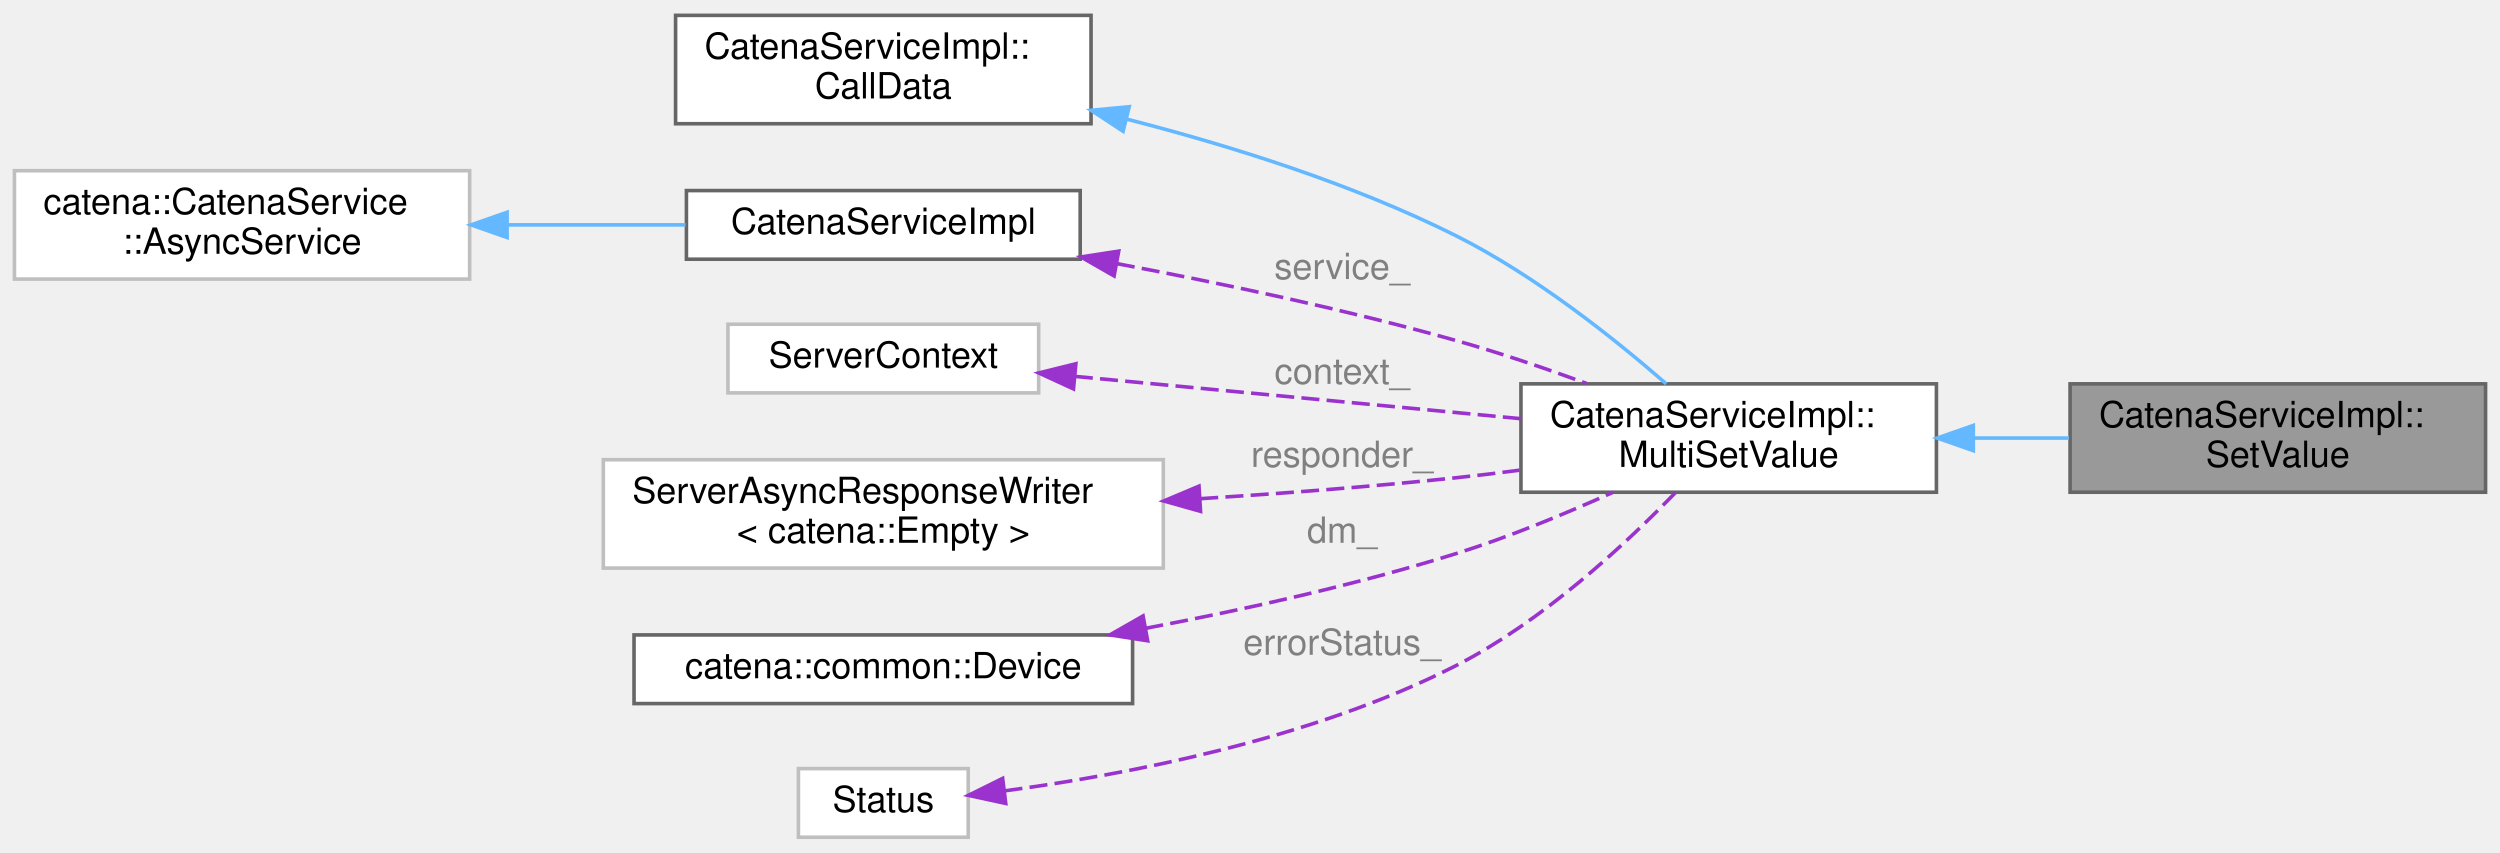
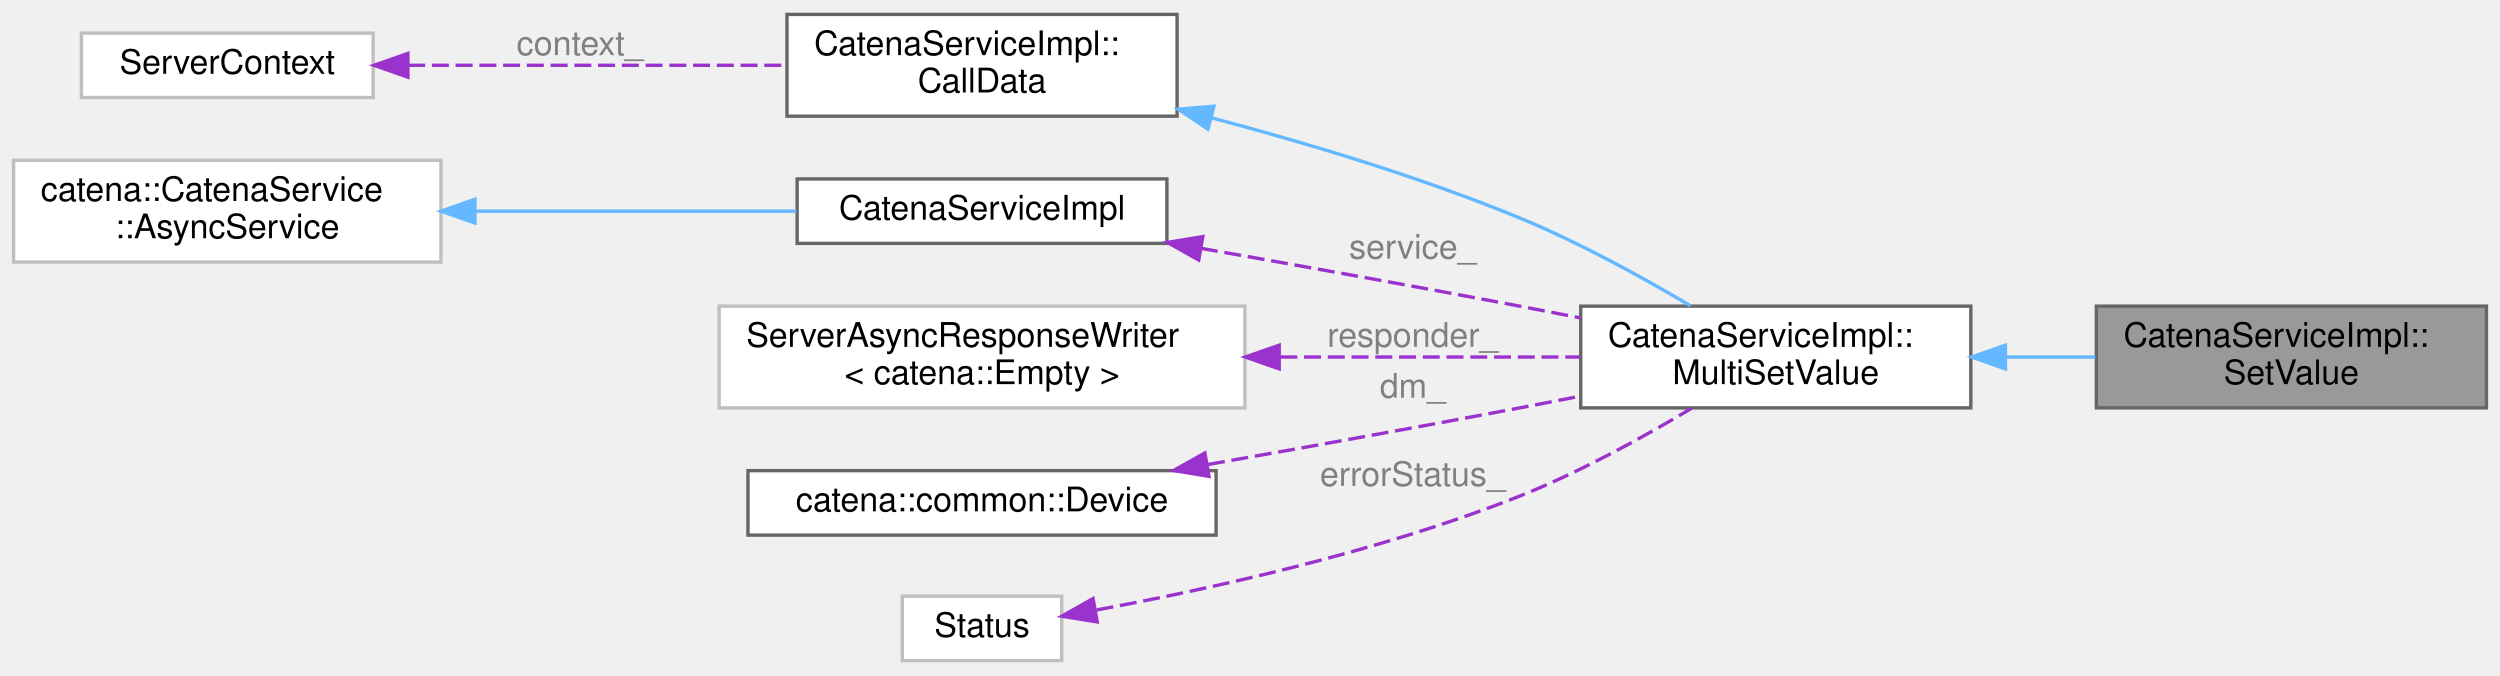
- <svg xmlns="http://www.w3.org/2000/svg" xmlns:xlink="http://www.w3.org/1999/xlink" width="692pt" height="236pt" viewBox="0.00 0.00 692.00 235.50">
-   <g id="graph0" class="graph" transform="scale(1 1) rotate(0) translate(4 231.5)">
+ <svg xmlns="http://www.w3.org/2000/svg" xmlns:xlink="http://www.w3.org/1999/xlink" width="737pt" height="199pt" viewBox="0.00 0.00 737.00 198.50">
+   <g id="graph0" class="graph" transform="scale(1 1) rotate(0) translate(4 194.5)">
    <g id="Node000001" class="node">
      <g id="a_Node000001">
        <a xlink:title="CallData class for the SetValue RPC.">
-           <polygon fill="#999999" stroke="#666666" points="684,-125.5 569,-125.5 569,-95.5 684,-95.5 684,-125.5" />
-           <text text-anchor="start" x="577" y="-113.5" font-family="Helvetica,sans-Serif" font-size="10.00">CatenaServiceImpl::</text>
-           <text text-anchor="middle" x="626.5" y="-102.5" font-family="Helvetica,sans-Serif" font-size="10.00">SetValue</text>
+           <polygon fill="#999999" stroke="#666666" points="729,-104.5 614,-104.5 614,-74.5 729,-74.5 729,-104.5" />
+           <text text-anchor="start" x="622" y="-92.5" font-family="Helvetica,sans-Serif" font-size="10.00">CatenaServiceImpl::</text>
+           <text text-anchor="middle" x="671.5" y="-81.5" font-family="Helvetica,sans-Serif" font-size="10.00">SetValue</text>
        </a>
      </g>
    </g>
    <g id="Node000002" class="node">
      <g id="a_Node000002">
        <a xlink:href="classCatenaServiceImpl_1_1MultiSetValue.html" target="_top" xlink:title="Generic CallData class for the SetValue and MultiSetValue RPCs.">
-           <polygon fill="white" stroke="#666666" points="532,-125.5 417,-125.5 417,-95.5 532,-95.5 532,-125.5" />
-           <text text-anchor="start" x="425" y="-113.5" font-family="Helvetica,sans-Serif" font-size="10.00">CatenaServiceImpl::</text>
-           <text text-anchor="middle" x="474.5" y="-102.5" font-family="Helvetica,sans-Serif" font-size="10.00">MultiSetValue</text>
+           <polygon fill="white" stroke="#666666" points="577,-104.5 462,-104.5 462,-74.5 577,-74.5 577,-104.5" />
+           <text text-anchor="start" x="470" y="-92.5" font-family="Helvetica,sans-Serif" font-size="10.00">CatenaServiceImpl::</text>
+           <text text-anchor="middle" x="519.5" y="-81.5" font-family="Helvetica,sans-Serif" font-size="10.00">MultiSetValue</text>
        </a>
      </g>
    </g>
    <g id="edge1_Node000001_Node000002" class="edge">
      <g id="a_edge1_Node000001_Node000002">
        <a xlink:title=" ">
-           <path fill="none" stroke="#63b8ff" d="M542.42,-110.5C551.19,-110.5 560.12,-110.5 568.71,-110.5" />
-           <polygon fill="#63b8ff" stroke="#63b8ff" points="542.21,-107 532.21,-110.5 542.21,-114 542.21,-107" />
+           <path fill="none" stroke="#63b8ff" d="M587.42,-89.5C596.19,-89.5 605.12,-89.5 613.71,-89.5" />
+           <polygon fill="#63b8ff" stroke="#63b8ff" points="587.21,-86 577.21,-89.5 587.21,-93 587.21,-86" />
        </a>
      </g>
    </g>
    <g id="Node000003" class="node">
      <g id="a_Node000003">
        <a xlink:href="classCatenaServiceImpl_1_1CallData.html" target="_top" xlink:title="Abstract base class for the CallData classes. Provides the proceed method.">
-           <polygon fill="white" stroke="#666666" points="298,-227.5 183,-227.5 183,-197.5 298,-197.5 298,-227.5" />
-           <text text-anchor="start" x="191" y="-215.5" font-family="Helvetica,sans-Serif" font-size="10.00">CatenaServiceImpl::</text>
-           <text text-anchor="middle" x="240.5" y="-204.5" font-family="Helvetica,sans-Serif" font-size="10.00">CallData</text>
+           <polygon fill="white" stroke="#666666" points="343,-190.5 228,-190.5 228,-160.5 343,-160.5 343,-190.5" />
+           <text text-anchor="start" x="236" y="-178.5" font-family="Helvetica,sans-Serif" font-size="10.00">CatenaServiceImpl::</text>
+           <text text-anchor="middle" x="285.5" y="-167.5" font-family="Helvetica,sans-Serif" font-size="10.00">CallData</text>
        </a>
      </g>
    </g>
    <g id="edge2_Node000002_Node000003" class="edge">
      <g id="a_edge2_Node000002_Node000003">
        <a xlink:title=" ">
-           <path fill="none" stroke="#63b8ff" d="M308,-198.74C336.87,-191.34 370.52,-180.77 399,-166.5 420.85,-155.56 442.84,-138.04 457.21,-125.51" />
-           <polygon fill="#63b8ff" stroke="#63b8ff" points="306.87,-195.41 298.01,-201.22 308.56,-202.21 306.87,-195.41" />
+           <path fill="none" stroke="#63b8ff" d="M353.16,-160.01C381.64,-152.48 414.95,-142.46 444,-130.5 461.47,-123.3 480.1,-113.05 494.35,-104.6" />
+           <polygon fill="#63b8ff" stroke="#63b8ff" points="352.1,-156.67 343.3,-162.56 353.86,-163.44 352.1,-156.67" />
        </a>
      </g>
    </g>
    <g id="Node000004" class="node">
      <g id="a_Node000004">
-         <a xlink:href="classCatenaServiceImpl.html" target="_top" xlink:title="Implements Catena gRPC request handlers.">
-           <polygon fill="white" stroke="#666666" points="295,-179 186,-179 186,-160 295,-160 295,-179" />
-           <text text-anchor="middle" x="240.5" y="-167" font-family="Helvetica,sans-Serif" font-size="10.00">CatenaServiceImpl</text>
+         <a xlink:title=" ">
+           <polygon fill="white" stroke="#bfbfbf" points="106,-185 20,-185 20,-166 106,-166 106,-185" />
+           <text text-anchor="middle" x="63" y="-173" font-family="Helvetica,sans-Serif" font-size="10.00">ServerContext</text>
        </a>
      </g>
    </g>
-     <g id="edge3_Node000002_Node000004" class="edge">
-       <g id="a_edge3_Node000002_Node000004">
+     <g id="edge3_Node000003_Node000004" class="edge">
+       <g id="a_edge3_Node000003_Node000004">
        <a xlink:title=" ">
-           <path fill="none" stroke="#9a32cd" stroke-dasharray="5,2" d="M305.15,-158.78C334.04,-153.35 368.48,-146.08 399,-137.5 410.92,-134.15 423.67,-129.82 435.18,-125.61" />
-           <polygon fill="#9a32cd" stroke="#9a32cd" points="304.38,-155.36 295.19,-160.62 305.66,-162.24 304.38,-155.36" />
+           <path fill="none" stroke="#9a32cd" stroke-dasharray="5,2" d="M116.32,-175.5C149.88,-175.5 193.42,-175.5 227.8,-175.5" />
+           <polygon fill="#9a32cd" stroke="#9a32cd" points="116.25,-172 106.25,-175.5 116.25,-179 116.25,-172" />
        </a>
      </g>
-       <text text-anchor="middle" x="367.5" y="-154.5" font-family="Helvetica,sans-Serif" font-size="10.00" fill="grey"> service_</text>
+       <text text-anchor="middle" x="167" y="-178.5" font-family="Helvetica,sans-Serif" font-size="10.00" fill="grey"> context_</text>
    </g>
    <g id="Node000005" class="node">
      <g id="a_Node000005">
-         <a xlink:title=" ">
-           <polygon fill="white" stroke="#bfbfbf" points="126,-184.5 0,-184.5 0,-154.5 126,-154.5 126,-184.5" />
-           <text text-anchor="start" x="8" y="-172.5" font-family="Helvetica,sans-Serif" font-size="10.00">catena::CatenaService</text>
-           <text text-anchor="middle" x="63" y="-161.5" font-family="Helvetica,sans-Serif" font-size="10.00">::AsyncService</text>
+         <a xlink:href="classCatenaServiceImpl.html" target="_top" xlink:title="Implements Catena gRPC request handlers.">
+           <polygon fill="white" stroke="#666666" points="340,-142 231,-142 231,-123 340,-123 340,-142" />
+           <text text-anchor="middle" x="285.5" y="-130" font-family="Helvetica,sans-Serif" font-size="10.00">CatenaServiceImpl</text>
        </a>
      </g>
    </g>
-     <g id="edge4_Node000004_Node000005" class="edge">
-       <g id="a_edge4_Node000004_Node000005">
+     <g id="edge4_Node000002_Node000005" class="edge">
+       <g id="a_edge4_Node000002_Node000005">
        <a xlink:title=" ">
-           <path fill="none" stroke="#63b8ff" d="M136.52,-169.5C153,-169.5 170.22,-169.5 185.77,-169.5" />
-           <polygon fill="#63b8ff" stroke="#63b8ff" points="136.37,-166 126.37,-169.5 136.37,-173 136.37,-166" />
+           <path fill="none" stroke="#9a32cd" stroke-dasharray="5,2" d="M350.05,-121.54C378.77,-116.5 413.12,-110.35 444,-104.5 449.83,-103.39 455.92,-102.21 461.98,-101.02" />
+           <polygon fill="#9a32cd" stroke="#9a32cd" points="349.38,-118.1 340.14,-123.28 350.59,-125 349.38,-118.1" />
        </a>
      </g>
+       <text text-anchor="middle" x="412.5" y="-118.5" font-family="Helvetica,sans-Serif" font-size="10.00" fill="grey"> service_</text>
    </g>
    <g id="Node000006" class="node">
      <g id="a_Node000006">
        <a xlink:title=" ">
-           <polygon fill="white" stroke="#bfbfbf" points="283.5,-142 197.5,-142 197.5,-123 283.5,-123 283.5,-142" />
-           <text text-anchor="middle" x="240.5" y="-130" font-family="Helvetica,sans-Serif" font-size="10.00">ServerContext</text>
+           <polygon fill="white" stroke="#bfbfbf" points="126,-147.5 0,-147.5 0,-117.5 126,-117.5 126,-147.5" />
+           <text text-anchor="start" x="8" y="-135.5" font-family="Helvetica,sans-Serif" font-size="10.00">catena::CatenaService</text>
+           <text text-anchor="middle" x="63" y="-124.5" font-family="Helvetica,sans-Serif" font-size="10.00">::AsyncService</text>
        </a>
      </g>
    </g>
-     <g id="edge5_Node000002_Node000006" class="edge">
-       <g id="a_edge5_Node000002_Node000006">
+     <g id="edge5_Node000005_Node000006" class="edge">
+       <g id="a_edge5_Node000005_Node000006">
        <a xlink:title=" ">
-           <path fill="none" stroke="#9a32cd" stroke-dasharray="5,2" d="M293.51,-127.57C330.19,-124.09 379.3,-119.43 416.96,-115.86" />
-           <polygon fill="#9a32cd" stroke="#9a32cd" points="293.14,-124.09 283.51,-128.52 293.8,-131.06 293.14,-124.09" />
+           <path fill="none" stroke="#63b8ff" d="M136.27,-132.5C167.07,-132.5 202.38,-132.5 230.81,-132.5" />
+           <polygon fill="#63b8ff" stroke="#63b8ff" points="136.01,-129 126.01,-132.5 136.01,-136 136.01,-129" />
        </a>
      </g>
-       <text text-anchor="middle" x="367.5" y="-125.5" font-family="Helvetica,sans-Serif" font-size="10.00" fill="grey"> context_</text>
    </g>
    <g id="Node000007" class="node">
      <g id="a_Node000007">
        <a xlink:title=" ">
-           <polygon fill="white" stroke="#bfbfbf" points="318,-104.5 163,-104.5 163,-74.5 318,-74.5 318,-104.5" />
-           <text text-anchor="start" x="171" y="-92.5" font-family="Helvetica,sans-Serif" font-size="10.00">ServerAsyncResponseWriter</text>
-           <text text-anchor="middle" x="240.5" y="-81.5" font-family="Helvetica,sans-Serif" font-size="10.00">&lt; catena::Empty &gt;</text>
+           <polygon fill="white" stroke="#bfbfbf" points="363,-104.5 208,-104.5 208,-74.5 363,-74.5 363,-104.5" />
+           <text text-anchor="start" x="216" y="-92.5" font-family="Helvetica,sans-Serif" font-size="10.00">ServerAsyncResponseWriter</text>
+           <text text-anchor="middle" x="285.5" y="-81.5" font-family="Helvetica,sans-Serif" font-size="10.00">&lt; catena::Empty &gt;</text>
        </a>
      </g>
    </g>
    <g id="edge6_Node000002_Node000007" class="edge">
      <g id="a_edge6_Node000002_Node000007">
        <a xlink:title=" ">
-           <path fill="none" stroke="#9a32cd" stroke-dasharray="5,2" d="M328.21,-93.71C351.25,-95.18 376.1,-97.09 399,-99.5 404.72,-100.1 410.68,-100.82 416.62,-101.6" />
-           <polygon fill="#9a32cd" stroke="#9a32cd" points="328.31,-90.21 318.11,-93.08 327.88,-97.19 328.31,-90.21" />
+           <path fill="none" stroke="#9a32cd" stroke-dasharray="5,2" d="M373.44,-89.5C403,-89.5 435.25,-89.5 461.82,-89.5" />
+           <polygon fill="#9a32cd" stroke="#9a32cd" points="373.11,-86 363.11,-89.5 373.11,-93 373.11,-86" />
        </a>
      </g>
-       <text text-anchor="middle" x="367.5" y="-102.5" font-family="Helvetica,sans-Serif" font-size="10.00" fill="grey"> responder_</text>
+       <text text-anchor="middle" x="412.5" y="-92.5" font-family="Helvetica,sans-Serif" font-size="10.00" fill="grey"> responder_</text>
    </g>
    <g id="Node000008" class="node">
      <g id="a_Node000008">
        <a xlink:href="classcatena_1_1common_1_1Device.html" target="_top" xlink:title="Implements the Device interface defined in the protobuf.">
-           <polygon fill="white" stroke="#666666" points="309.5,-56 171.5,-56 171.5,-37 309.5,-37 309.5,-56" />
-           <text text-anchor="middle" x="240.5" y="-44" font-family="Helvetica,sans-Serif" font-size="10.00">catena::common::Device</text>
+           <polygon fill="white" stroke="#666666" points="354.5,-56 216.5,-56 216.5,-37 354.5,-37 354.5,-56" />
+           <text text-anchor="middle" x="285.5" y="-44" font-family="Helvetica,sans-Serif" font-size="10.00">catena::common::Device</text>
        </a>
      </g>
    </g>
    <g id="edge7_Node000002_Node000008" class="edge">
      <g id="a_edge7_Node000002_Node000008">
        <a xlink:title=" ">
-           <path fill="none" stroke="#9a32cd" stroke-dasharray="5,2" d="M313.04,-57.82C340.26,-62.97 371.37,-69.86 399,-78.5 413.64,-83.08 429.32,-89.56 442.5,-95.49" />
-           <polygon fill="#9a32cd" stroke="#9a32cd" points="313.67,-54.38 303.2,-56.01 312.4,-61.26 313.67,-54.38" />
+           <path fill="none" stroke="#9a32cd" stroke-dasharray="5,2" d="M352.13,-57.82C380.42,-62.79 413.87,-68.79 444,-74.5 449.83,-75.61 455.92,-76.79 461.98,-77.98" />
+           <polygon fill="#9a32cd" stroke="#9a32cd" points="352.41,-54.32 341.95,-56.04 351.2,-61.21 352.41,-54.32" />
        </a>
      </g>
-       <text text-anchor="middle" x="367.5" y="-81.5" font-family="Helvetica,sans-Serif" font-size="10.00" fill="grey"> dm_</text>
+       <text text-anchor="middle" x="412.5" y="-77.5" font-family="Helvetica,sans-Serif" font-size="10.00" fill="grey"> dm_</text>
    </g>
    <g id="Node000009" class="node">
      <g id="a_Node000009">
        <a xlink:title=" ">
-           <polygon fill="white" stroke="#bfbfbf" points="264,-19 217,-19 217,0 264,0 264,-19" />
-           <text text-anchor="middle" x="240.5" y="-7" font-family="Helvetica,sans-Serif" font-size="10.00">Status</text>
+           <polygon fill="white" stroke="#bfbfbf" points="309,-19 262,-19 262,0 309,0 309,-19" />
+           <text text-anchor="middle" x="285.5" y="-7" font-family="Helvetica,sans-Serif" font-size="10.00">Status</text>
        </a>
      </g>
    </g>
    <g id="edge8_Node000002_Node000009" class="edge">
      <g id="a_edge8_Node000002_Node000009">
        <a xlink:title=" ">
-           <path fill="none" stroke="#9a32cd" stroke-dasharray="5,2" d="M274.04,-12.84C307.02,-17.23 358.76,-26.96 399,-47.5 422.99,-59.75 445.92,-81.08 459.85,-95.49" />
-           <polygon fill="#9a32cd" stroke="#9a32cd" points="274.39,-9.36 264.03,-11.59 273.53,-16.3 274.39,-9.36" />
+           <path fill="none" stroke="#9a32cd" stroke-dasharray="5,2" d="M319.26,-14.93C351.69,-20.91 402.37,-31.95 444,-48.5 461.7,-55.54 480.48,-65.89 494.75,-74.43" />
+           <polygon fill="#9a32cd" stroke="#9a32cd" points="319.46,-11.41 309,-13.09 318.23,-18.3 319.46,-11.41" />
        </a>
      </g>
-       <text text-anchor="middle" x="367.5" y="-50.5" font-family="Helvetica,sans-Serif" font-size="10.00" fill="grey"> errorStatus_</text>
+       <text text-anchor="middle" x="412.5" y="-51.5" font-family="Helvetica,sans-Serif" font-size="10.00" fill="grey"> errorStatus_</text>
    </g>
  </g>
</svg>
